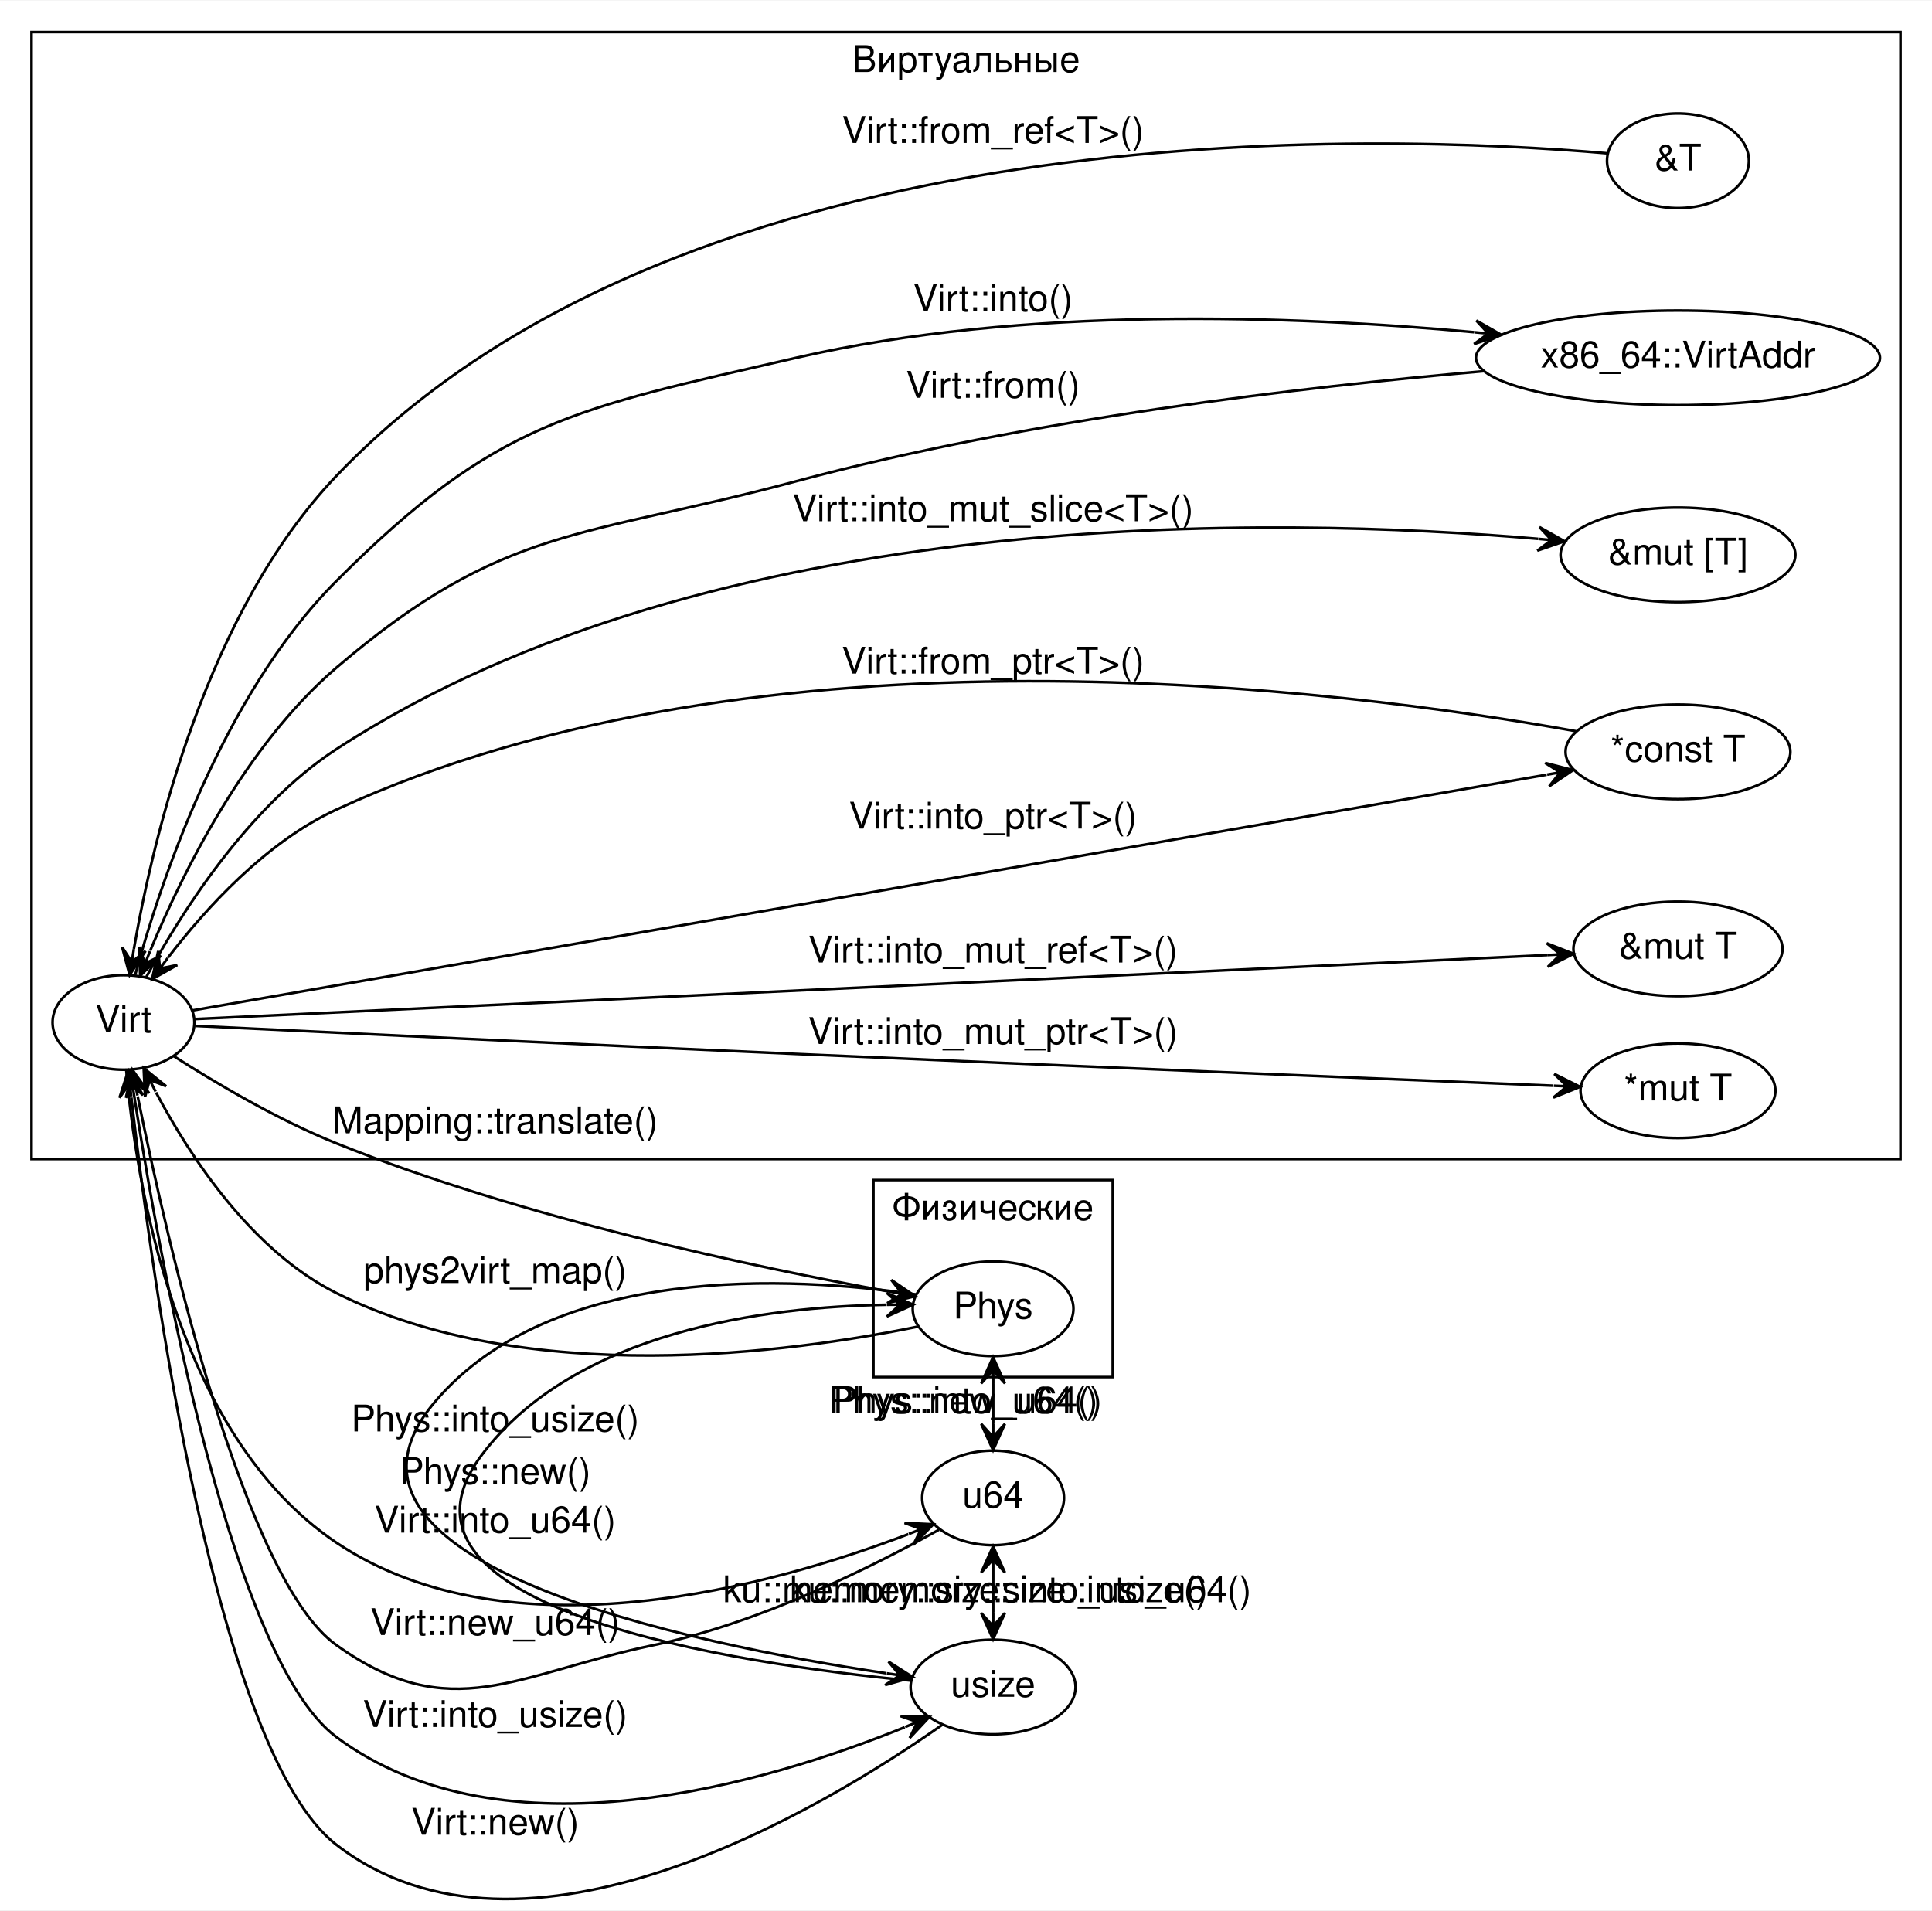
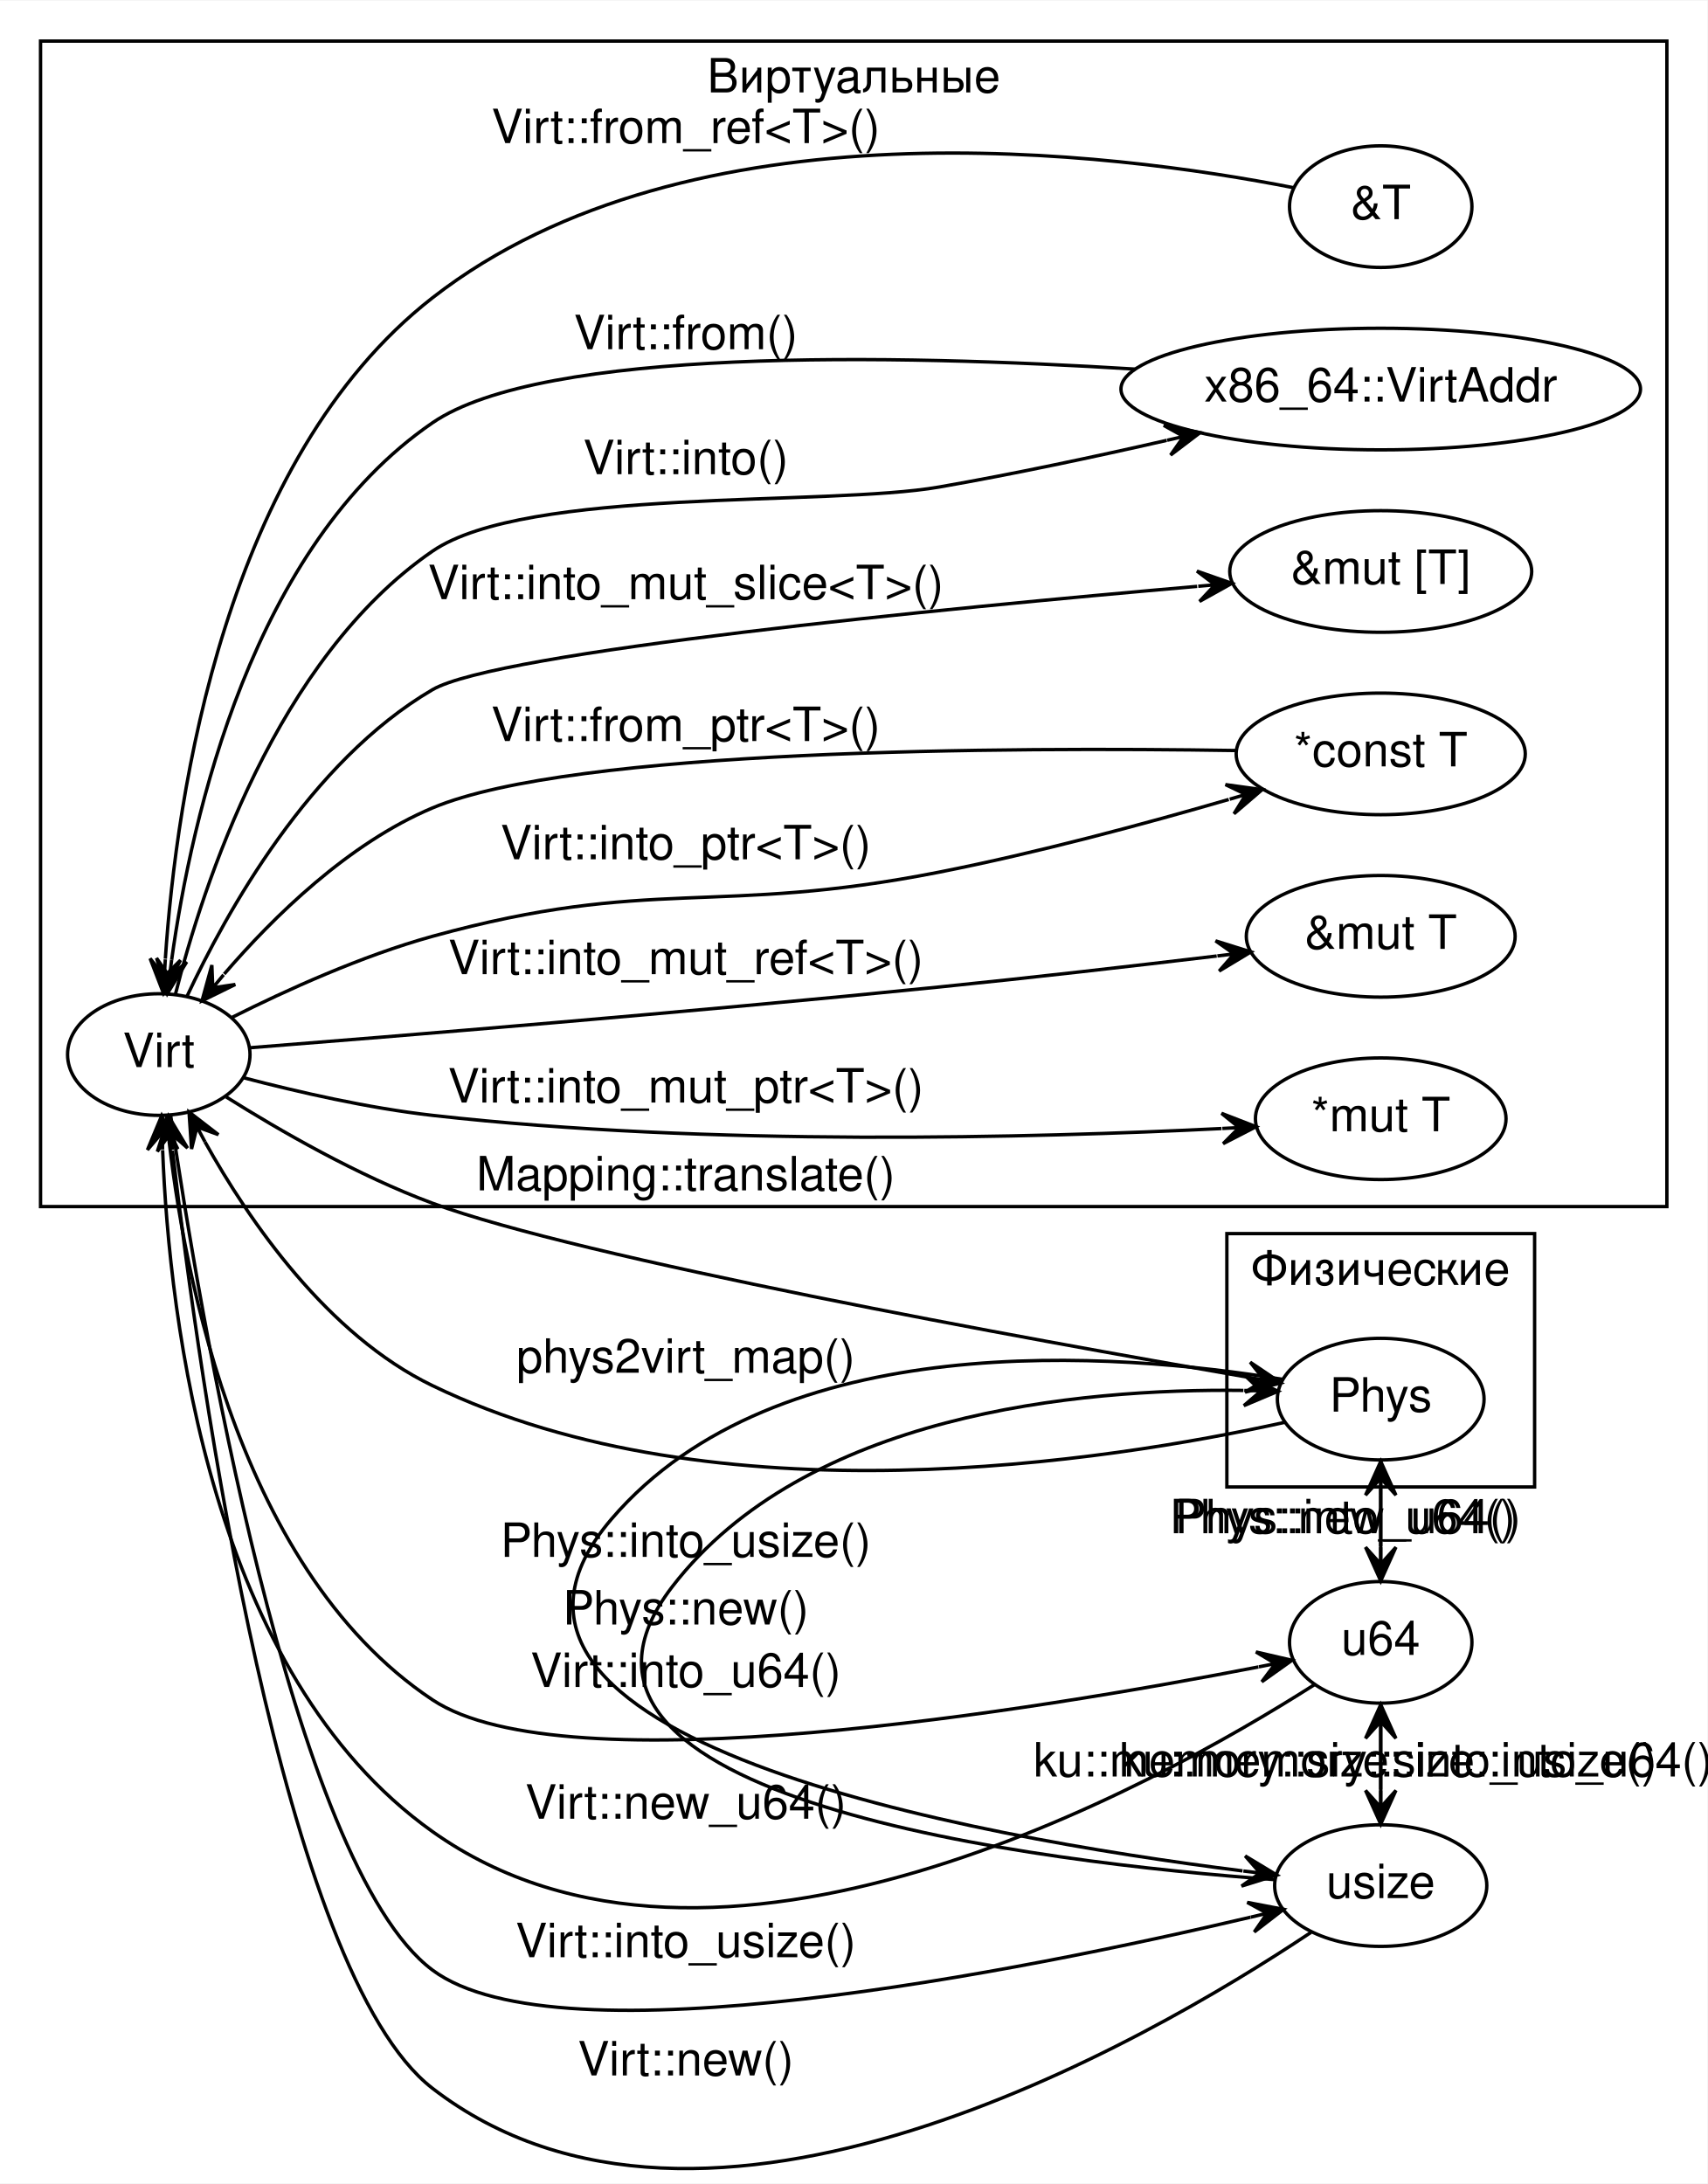
- <svg xmlns="http://www.w3.org/2000/svg" width="735pt" height="727pt" viewBox="0.00 0.00 735.39 726.98">
-   <g id="graph0" class="graph" transform="scale(1 1) rotate(0) translate(4 722.9777)">
-     <polygon fill="#ffffff" stroke="transparent" points="-4,4 -4,-722.978 731.386,-722.978 731.386,4 -4,4" />
+ <svg xmlns="http://www.w3.org/2000/svg" width="505pt" height="646pt" viewBox="0.00 0.00 505.39 646.17">
+   <g id="graph0" class="graph" transform="scale(1 1) rotate(0) translate(4 642.17)">
+     <polygon fill="white" stroke="transparent" points="-4,4 -4,-642.17 501.39,-642.17 501.39,4 -4,4" />
    <g id="clust1" class="cluster">
-       <polygon fill="none" stroke="#000000" points="8,-281.978 8,-710.978 719.386,-710.978 719.386,-281.978 8,-281.978" />
-       <text text-anchor="middle" x="363.693" y="-695.778" font-family="Helvetica,Arial,sans-serif" font-size="14.00" fill="#000000">Виртуальные</text>
+       <polygon fill="none" stroke="black" points="8,-285.17 8,-630.17 489.39,-630.17 489.39,-285.17 8,-285.17" />
+       <text text-anchor="middle" x="248.69" y="-614.97" font-family="Helvetica,Arial,sans-serif" font-size="14.00">Виртуальные</text>
    </g>
    <g id="clust3" class="cluster">
-       <polygon fill="none" stroke="#000000" points="328.453,-198.978 328.453,-273.978 419.547,-273.978 419.547,-198.978 328.453,-198.978" />
-       <text text-anchor="middle" x="374" y="-258.778" font-family="Helvetica,Arial,sans-serif" font-size="14.00" fill="#000000">Физические</text>
+       <polygon fill="none" stroke="black" points="359.15,-202.17 359.15,-277.17 450.24,-277.17 450.24,-202.17 359.15,-202.17" />
+       <text text-anchor="middle" x="404.69" y="-261.97" font-family="Helvetica,Arial,sans-serif" font-size="14.00">Физические</text>
    </g>
    <g id="node1" class="node">
-       <ellipse fill="none" stroke="#000000" cx="43" cy="-333.978" rx="27" ry="18" />
-       <text text-anchor="middle" x="43" y="-330.278" font-family="Helvetica,Arial,sans-serif" font-size="14.00" fill="#000000">Virt</text>
+       <ellipse fill="none" stroke="black" cx="43" cy="-330.17" rx="27" ry="18" />
+       <text text-anchor="middle" x="43" y="-326.47" font-family="Helvetica,Arial,sans-serif" font-size="14.00">Virt</text>
    </g>
    <g id="node2" class="node">
-       <ellipse fill="none" stroke="#000000" cx="634.693" cy="-436.978" rx="42.793" ry="18" />
-       <text text-anchor="middle" x="634.693" y="-433.278" font-family="Helvetica,Arial,sans-serif" font-size="14.00" fill="#000000">*const T</text>
+       <ellipse fill="none" stroke="black" cx="404.69" cy="-419.17" rx="42.79" ry="18" />
+       <text text-anchor="middle" x="404.69" y="-415.47" font-family="Helvetica,Arial,sans-serif" font-size="14.00">*const T</text>
    </g>
    <g id="edge4" class="edge">
-       <path fill="none" stroke="#000000" d="M69.188,-338.536C160.245,-354.387 464.066,-407.275 584.702,-428.275" />
-       <polygon fill="#000000" stroke="#000000" points="594.773,-430.029 584.149,-432.747 589.847,-429.171 584.921,-428.313 584.921,-428.313 584.921,-428.313 589.847,-429.171 585.693,-423.88 594.773,-430.029 594.773,-430.029" />
-       <text text-anchor="middle" x="374" y="-407.778" font-family="Helvetica,Arial,sans-serif" font-size="14.00" fill="#000000">Virt::into_ptr&lt;T&gt;()</text>
+       <path fill="none" stroke="black" d="M64.79,-341.23C80.59,-349.16 103.1,-359.4 124,-365.17 188.78,-383.04 208.07,-371.16 274,-384.17 302.86,-389.86 334.76,-398.44 359.7,-405.68" />
+       <polygon fill="black" stroke="black" points="369.59,-408.58 358.73,-410.08 364.79,-407.17 360,-405.76 360,-405.76 360,-405.76 364.79,-407.17 361.26,-401.45 369.59,-408.58 369.59,-408.58" />
+       <text text-anchor="middle" x="199" y="-387.97" font-family="Helvetica,Arial,sans-serif" font-size="14.00">Virt::into_ptr&lt;T&gt;()</text>
    </g>
    <g id="node3" class="node">
-       <ellipse fill="none" stroke="#000000" cx="634.693" cy="-307.978" rx="37.093" ry="18" />
-       <text text-anchor="middle" x="634.693" y="-304.278" font-family="Helvetica,Arial,sans-serif" font-size="14.00" fill="#000000">*mut T</text>
+       <ellipse fill="none" stroke="black" cx="404.69" cy="-311.17" rx="37.09" ry="18" />
+       <text text-anchor="middle" x="404.69" y="-307.47" font-family="Helvetica,Arial,sans-serif" font-size="14.00">*mut T</text>
    </g>
    <g id="edge5" class="edge">
-       <path fill="none" stroke="#000000" d="M70.277,-332.653C117.069,-330.39 215.657,-325.669 299,-321.978 401.673,-317.43 522.03,-312.511 587.094,-309.885" />
-       <polygon fill="#000000" stroke="#000000" points="597.434,-309.469 587.623,-314.368 592.438,-309.67 587.442,-309.872 587.442,-309.872 587.442,-309.872 592.438,-309.67 587.261,-305.375 597.434,-309.469 597.434,-309.469" />
-       <text text-anchor="middle" x="374" y="-325.778" font-family="Helvetica,Arial,sans-serif" font-size="14.00" fill="#000000">Virt::into_mut_ptr&lt;T&gt;()</text>
+       <path fill="none" stroke="black" d="M68.27,-323.26C84.01,-319.14 105.04,-314.31 124,-312.17 205.82,-302.93 301.96,-305.49 357.56,-308.27" />
+       <polygon fill="black" stroke="black" points="367.79,-308.81 357.56,-312.78 362.79,-308.55 357.8,-308.29 357.8,-308.29 357.8,-308.29 362.79,-308.55 358.04,-303.79 367.79,-308.81 367.79,-308.81" />
+       <text text-anchor="middle" x="199" y="-315.97" font-family="Helvetica,Arial,sans-serif" font-size="14.00">Virt::into_mut_ptr&lt;T&gt;()</text>
    </g>
    <g id="node5" class="node">
-       <ellipse fill="none" stroke="#000000" cx="634.693" cy="-361.978" rx="39.794" ry="18" />
-       <text text-anchor="middle" x="634.693" y="-358.278" font-family="Helvetica,Arial,sans-serif" font-size="14.00" fill="#000000">&amp;mut T</text>
+       <ellipse fill="none" stroke="black" cx="404.69" cy="-365.17" rx="39.79" ry="18" />
+       <text text-anchor="middle" x="404.69" y="-361.47" font-family="Helvetica,Arial,sans-serif" font-size="14.00">&amp;mut T</text>
    </g>
    <g id="edge6" class="edge">
-       <path fill="none" stroke="#000000" d="M69.961,-335.253C162.006,-339.609 464.755,-353.936 584.91,-359.622" />
-       <polygon fill="#000000" stroke="#000000" points="594.941,-360.096 584.739,-364.119 589.947,-359.86 584.952,-359.624 584.952,-359.624 584.952,-359.624 589.947,-359.86 585.165,-355.129 594.941,-360.096 594.941,-360.096" />
-       <text text-anchor="middle" x="374" y="-356.778" font-family="Helvetica,Arial,sans-serif" font-size="14.00" fill="#000000">Virt::into_mut_ref&lt;T&gt;()</text>
+       <path fill="none" stroke="black" d="M69.89,-332.18C112.49,-335.54 200.03,-342.67 274,-350.17 301.23,-352.92 331.63,-356.42 356.14,-359.34" />
+       <polygon fill="black" stroke="black" points="366.27,-360.55 355.8,-363.83 361.3,-359.96 356.34,-359.36 356.34,-359.36 356.34,-359.36 361.3,-359.96 356.87,-354.89 366.27,-360.55 366.27,-360.55" />
+       <text text-anchor="middle" x="199" y="-353.97" font-family="Helvetica,Arial,sans-serif" font-size="14.00">Virt::into_mut_ref&lt;T&gt;()</text>
    </g>
    <g id="node6" class="node">
-       <ellipse fill="none" stroke="#000000" cx="634.693" cy="-511.978" rx="44.693" ry="18" />
-       <text text-anchor="middle" x="634.693" y="-508.278" font-family="Helvetica,Arial,sans-serif" font-size="14.00" fill="#000000">&amp;mut [T]</text>
+       <ellipse fill="none" stroke="black" cx="404.69" cy="-473.17" rx="44.69" ry="18" />
+       <text text-anchor="middle" x="404.69" y="-469.47" font-family="Helvetica,Arial,sans-serif" font-size="14.00">&amp;mut [T]</text>
    </g>
    <g id="edge7" class="edge">
-       <path fill="none" stroke="#000000" d="M51.685,-351.257C64.335,-374.608 90.066,-415.856 124,-437.978 267.881,-531.773 482.674,-526.586 581.476,-518.066" />
-       <polygon fill="#000000" stroke="#000000" points="591.521,-517.153 581.97,-522.54 586.542,-517.606 581.562,-518.058 581.562,-518.058 581.562,-518.058 586.542,-517.606 581.155,-513.577 591.521,-517.153 591.521,-517.153" />
-       <text text-anchor="middle" x="374" y="-524.778" font-family="Helvetica,Arial,sans-serif" font-size="14.00" fill="#000000">Virt::into_mut_slice&lt;T&gt;()</text>
+       <path fill="none" stroke="black" d="M51.38,-347.47C62.92,-372.19 87.74,-416.97 124,-438.17 143.09,-449.32 274.65,-462.17 350.35,-468.76" />
+       <polygon fill="black" stroke="black" points="360.64,-469.65 350.29,-473.28 355.66,-469.22 350.68,-468.79 350.68,-468.79 350.68,-468.79 355.66,-469.22 351.06,-464.31 360.64,-469.65 360.64,-469.65" />
+       <text text-anchor="middle" x="199" y="-464.97" font-family="Helvetica,Arial,sans-serif" font-size="14.00">Virt::into_mut_slice&lt;T&gt;()</text>
    </g>
    <g id="node7" class="node">
-       <ellipse fill="none" stroke="#000000" cx="634.693" cy="-586.978" rx="76.887" ry="18" />
-       <text text-anchor="middle" x="634.693" y="-583.278" font-family="Helvetica,Arial,sans-serif" font-size="14.00" fill="#000000">x86_64::VirtAddr</text>
+       <ellipse fill="none" stroke="black" cx="404.69" cy="-527.17" rx="76.89" ry="18" />
+       <text text-anchor="middle" x="404.69" y="-523.47" font-family="Helvetica,Arial,sans-serif" font-size="14.00">x86_64::VirtAddr</text>
    </g>
    <g id="edge8" class="edge">
-       <path fill="none" stroke="#000000" d="M47.426,-351.973C56.489,-385.466 80.103,-457.954 124,-501.978 185.053,-563.207 214.733,-567.596 299,-586.978 385.708,-606.921 488.381,-603.079 557.142,-596.727" />
-       <polygon fill="#000000" stroke="#000000" points="567.457,-595.731 557.936,-601.171 562.48,-596.212 557.503,-596.692 557.503,-596.692 557.503,-596.692 562.48,-596.212 557.071,-592.213 567.457,-595.731 567.457,-595.731" />
-       <text text-anchor="middle" x="374" y="-604.778" font-family="Helvetica,Arial,sans-serif" font-size="14.00" fill="#000000">Virt::into()</text>
+       <path fill="none" stroke="black" d="M47.91,-347.96C56,-380.1 77.78,-447.41 124,-479.17 151.69,-498.19 240.9,-492.38 274,-498.17 296.07,-502.02 320.06,-507.13 341.34,-511.98" />
+       <polygon fill="black" stroke="black" points="351.23,-514.26 340.47,-516.4 346.36,-513.13 341.48,-512.01 341.48,-512.01 341.48,-512.01 346.36,-513.13 342.49,-507.63 351.23,-514.26 351.23,-514.26" />
+       <text text-anchor="middle" x="199" y="-501.97" font-family="Helvetica,Arial,sans-serif" font-size="14.00">Virt::into()</text>
    </g>
    <g id="node8" class="node">
-       <ellipse fill="none" stroke="#000000" cx="374" cy="-224.978" rx="30.595" ry="18" />
-       <text text-anchor="middle" x="374" y="-221.278" font-family="Helvetica,Arial,sans-serif" font-size="14.00" fill="#000000">Phys</text>
+       <ellipse fill="none" stroke="black" cx="404.69" cy="-228.17" rx="30.59" ry="18" />
+       <text text-anchor="middle" x="404.69" y="-224.47" font-family="Helvetica,Arial,sans-serif" font-size="14.00">Phys</text>
    </g>
    <g id="edge19" class="edge">
-       <path fill="none" stroke="#000000" d="M62.225,-321.084C78.186,-310.874 101.788,-296.893 124,-287.978 195.55,-259.261 283.996,-240.667 334.209,-231.574" />
-       <polygon fill="#000000" stroke="#000000" points="344.324,-229.778 335.265,-235.957 339.401,-230.652 334.478,-231.526 334.478,-231.526 334.478,-231.526 339.401,-230.652 333.691,-227.095 344.324,-229.778 344.324,-229.778" />
-       <text text-anchor="middle" x="184.5" y="-291.778" font-family="Helvetica,Arial,sans-serif" font-size="14.00" fill="#000000">Mapping::translate()</text>
+       <path fill="none" stroke="black" d="M62.95,-317.62C78.69,-307.73 101.99,-294.29 124,-286.17 167.94,-269.95 299.31,-246.08 365.17,-234.69" />
+       <polygon fill="black" stroke="black" points="375.15,-232.97 366.06,-239.1 370.23,-233.82 365.3,-234.67 365.3,-234.67 365.3,-234.67 370.23,-233.82 364.54,-230.23 375.15,-232.97 375.15,-232.97" />
+       <text text-anchor="middle" x="199" y="-289.97" font-family="Helvetica,Arial,sans-serif" font-size="14.00">Mapping::translate()</text>
    </g>
    <g id="node9" class="node">
-       <ellipse fill="none" stroke="#000000" cx="374" cy="-80.978" rx="31.396" ry="18" />
-       <text text-anchor="middle" x="374" y="-77.278" font-family="Helvetica,Arial,sans-serif" font-size="14.00" fill="#000000">usize</text>
+       <ellipse fill="none" stroke="black" cx="404.69" cy="-84.17" rx="31.4" ry="18" />
+       <text text-anchor="middle" x="404.69" y="-80.47" font-family="Helvetica,Arial,sans-serif" font-size="14.00">usize</text>
    </g>
    <g id="edge13" class="edge">
-       <path fill="none" stroke="#000000" d="M45.586,-315.796C53.926,-260.028 82.031,-93.27 124,-61.978 187.927,-14.313 288.382,-44.596 340.351,-65.676" />
-       <polygon fill="#000000" stroke="#000000" points="349.772,-69.613 338.81,-69.909 345.159,-67.685 340.545,-65.757 340.545,-65.757 340.545,-65.757 345.159,-67.685 342.281,-61.605 349.772,-69.613 349.772,-69.613" />
-       <text text-anchor="middle" x="184.5" y="-65.778" font-family="Helvetica,Arial,sans-serif" font-size="14.00" fill="#000000">Virt::into_usize()</text>
+       <path fill="none" stroke="black" d="M46.53,-312.05C54.69,-256.5 82.25,-90.37 124,-59.17 161.33,-31.27 298.9,-58.98 366.16,-74.81" />
+       <polygon fill="black" stroke="black" points="375.94,-77.14 365.17,-79.2 371.08,-75.98 366.22,-74.82 366.22,-74.82 366.22,-74.82 371.08,-75.98 367.26,-70.44 375.94,-77.14 375.94,-77.14" />
+       <text text-anchor="middle" x="199" y="-62.97" font-family="Helvetica,Arial,sans-serif" font-size="14.00">Virt::into_usize()</text>
    </g>
    <g id="node10" class="node">
-       <ellipse fill="none" stroke="#000000" cx="374" cy="-152.978" rx="27" ry="18" />
-       <text text-anchor="middle" x="374" y="-149.278" font-family="Helvetica,Arial,sans-serif" font-size="14.00" fill="#000000">u64</text>
+       <ellipse fill="none" stroke="black" cx="404.69" cy="-156.17" rx="27" ry="18" />
+       <text text-anchor="middle" x="404.69" y="-152.47" font-family="Helvetica,Arial,sans-serif" font-size="14.00">u64</text>
    </g>
    <g id="edge14" class="edge">
-       <path fill="none" stroke="#000000" d="M44.053,-315.947C47.507,-275.429 62.175,-177.484 124,-135.978 190.537,-91.308 290.771,-119.731 341.75,-139.181" />
-       <polygon fill="#000000" stroke="#000000" points="351.265,-142.928 340.311,-143.451 346.612,-141.096 341.96,-139.264 341.96,-139.264 341.96,-139.264 346.612,-141.096 343.608,-135.077 351.265,-142.928 351.265,-142.928" />
-       <text text-anchor="middle" x="184.5" y="-139.778" font-family="Helvetica,Arial,sans-serif" font-size="14.00" fill="#000000">Virt::into_u64()</text>
+       <path fill="none" stroke="black" d="M45.24,-312.17C49.06,-272.7 64.29,-178.9 124,-139.17 163.12,-113.14 302.45,-136.07 368.49,-148.89" />
+       <polygon fill="black" stroke="black" points="378.43,-150.86 367.75,-153.33 373.52,-149.89 368.62,-148.92 368.62,-148.92 368.62,-148.92 373.52,-149.89 369.49,-144.5 378.43,-150.86 378.43,-150.86" />
+       <text text-anchor="middle" x="199" y="-142.97" font-family="Helvetica,Arial,sans-serif" font-size="14.00">Virt::into_u64()</text>
    </g>
    <g id="edge1" class="edge">
-       <path fill="none" stroke="#000000" d="M595.869,-444.842C507.305,-460.817 285.54,-489.575 124,-414.978 97.383,-402.686 74.56,-377.69 59.988,-358.697" />
-       <polygon fill="#000000" stroke="#000000" points="53.89,-350.461 63.457,-355.82 56.865,-354.479 59.841,-358.498 59.841,-358.498 59.841,-358.498 56.865,-354.479 56.224,-361.175 53.89,-350.461 53.89,-350.461" />
-       <text text-anchor="middle" x="374" y="-466.778" font-family="Helvetica,Arial,sans-serif" font-size="14.00" fill="#000000">Virt::from_ptr&lt;T&gt;()</text>
+       <path fill="none" stroke="black" d="M361.74,-420.17C294.45,-421.21 165.69,-420.71 124,-403.17 99.13,-392.7 77,-371.02 62.36,-354" />
+       <polygon fill="black" stroke="black" points="55.79,-346.08 65.64,-350.91 58.98,-349.93 62.18,-353.78 62.18,-353.78 62.18,-353.78 58.98,-349.93 58.71,-356.65 55.79,-346.08 55.79,-346.08" />
+       <text text-anchor="middle" x="199" y="-422.97" font-family="Helvetica,Arial,sans-serif" font-size="14.00">Virt::from_ptr&lt;T&gt;()</text>
    </g>
    <g id="node4" class="node">
-       <ellipse fill="none" stroke="#000000" cx="634.693" cy="-661.978" rx="27" ry="18" />
-       <text text-anchor="middle" x="634.693" y="-658.278" font-family="Helvetica,Arial,sans-serif" font-size="14.00" fill="#000000">&amp;T</text>
+       <ellipse fill="none" stroke="black" cx="404.69" cy="-581.17" rx="27" ry="18" />
+       <text text-anchor="middle" x="404.69" y="-577.47" font-family="Helvetica,Arial,sans-serif" font-size="14.00">&amp;T</text>
    </g>
    <g id="edge2" class="edge">
-       <path fill="none" stroke="#000000" d="M607.936,-664.817C523.127,-672.2 258.005,-682.564 124,-541.978 74.845,-490.408 54.517,-405.638 46.962,-361.947" />
-       <polygon fill="#000000" stroke="#000000" points="45.345,-352.019 51.394,-361.165 46.149,-356.954 46.953,-361.889 46.953,-361.889 46.953,-361.889 46.149,-356.954 42.511,-362.612 45.345,-352.019 45.345,-352.019" />
-       <text text-anchor="middle" x="374" y="-668.778" font-family="Helvetica,Arial,sans-serif" font-size="14.00" fill="#000000">Virt::from_ref&lt;T&gt;()</text>
+       <path fill="none" stroke="black" d="M378.86,-586.78C325.84,-597.22 200.19,-613.54 124,-554.17 62.53,-506.26 48.21,-407.25 44.94,-358.52" />
+       <polygon fill="black" stroke="black" points="44.36,-348.37 49.42,-358.1 44.65,-353.36 44.93,-358.35 44.93,-358.35 44.93,-358.35 44.65,-353.36 40.43,-358.61 44.36,-348.37 44.36,-348.37" />
+       <text text-anchor="middle" x="199" y="-599.97" font-family="Helvetica,Arial,sans-serif" font-size="14.00">Virt::from_ref&lt;T&gt;()</text>
    </g>
    <g id="edge3" class="edge">
-       <path fill="none" stroke="#000000" d="M560.968,-581.904C492.25,-575.947 387.38,-563.703 299,-539.978 217.935,-518.216 187.768,-523.556 124,-468.978 89.486,-439.437 65.644,-391.348 53.166,-361.248" />
-       <polygon fill="#000000" stroke="#000000" points="49.371,-351.783 57.269,-359.39 51.231,-356.424 53.092,-361.065 53.092,-361.065 53.092,-361.065 51.231,-356.424 48.916,-362.739 49.371,-351.783 49.371,-351.783" />
-       <text text-anchor="middle" x="374" y="-571.778" font-family="Helvetica,Arial,sans-serif" font-size="14.00" fill="#000000">Virt::from()</text>
+       <path fill="none" stroke="black" d="M332.05,-533.07C260.48,-537.51 156.56,-539.5 124,-517.17 70.71,-480.62 52.73,-400.77 46.81,-358.2" />
+       <polygon fill="black" stroke="black" points="45.55,-348.23 51.26,-357.59 46.17,-353.19 46.8,-358.15 46.8,-358.15 46.8,-358.15 46.17,-353.19 42.34,-358.72 45.55,-348.23 45.55,-348.23" />
+       <text text-anchor="middle" x="199" y="-538.97" font-family="Helvetica,Arial,sans-serif" font-size="14.00">Virt::from()</text>
    </g>
    <g id="edge20" class="edge">
-       <path fill="none" stroke="#000000" d="M345.515,-218.208C297.064,-208.255 196.79,-194.533 124,-230.978 91.855,-247.072 68.531,-282.543 55.387,-307.337" />
-       <polygon fill="#000000" stroke="#000000" points="50.693,-316.576 51.211,-305.623 52.958,-312.118 55.222,-307.661 55.222,-307.661 55.222,-307.661 52.958,-312.118 59.234,-309.699 50.693,-316.576 50.693,-316.576" />
-       <text text-anchor="middle" x="184.5" y="-234.778" font-family="Helvetica,Arial,sans-serif" font-size="14.00" fill="#000000">phys2virt_map()</text>
+       <path fill="none" stroke="black" d="M376.14,-221.27C323.9,-209.72 208.17,-191.48 124,-232.17 92.93,-247.19 69.86,-280.69 56.67,-304.33" />
+       <polygon fill="black" stroke="black" points="51.95,-313.16 52.7,-302.22 54.31,-308.75 56.67,-304.34 56.67,-304.34 56.67,-304.34 54.31,-308.75 60.64,-306.46 51.95,-313.16 51.95,-313.16" />
+       <text text-anchor="middle" x="199" y="-235.97" font-family="Helvetica,Arial,sans-serif" font-size="14.00">phys2virt_map()</text>
    </g>
    <g id="edge17" class="edge">
-       <path fill="none" stroke="#000000" d="M344.73,-230.431C297.771,-237.281 206.338,-242.427 161.5,-189.478 109.6,-128.189 258.197,-97.501 333.368,-86.217" />
-       <polygon fill="#000000" stroke="#000000" points="343.459,-84.752 334.209,-90.642 338.511,-85.47 333.563,-86.189 333.563,-86.189 333.563,-86.189 338.511,-85.47 332.917,-81.735 343.459,-84.752 343.459,-84.752" />
-       <text text-anchor="middle" x="184.5" y="-178.278" font-family="Helvetica,Arial,sans-serif" font-size="14.00" fill="#000000">Phys::into_usize()</text>
+       <path fill="none" stroke="black" d="M375.78,-234.01C326.32,-242.12 226.05,-249.95 177,-192.67 121.2,-127.49 284.23,-98.52 363.78,-88.52" />
+       <polygon fill="black" stroke="black" points="373.96,-87.28 364.57,-92.95 369,-87.88 364.03,-88.49 364.03,-88.49 364.03,-88.49 369,-87.88 363.49,-84.02 373.96,-87.28 373.96,-87.28" />
+       <text text-anchor="middle" x="199" y="-181.47" font-family="Helvetica,Arial,sans-serif" font-size="14.00">Phys::into_usize()</text>
    </g>
    <g id="edge18" class="edge">
-       <path fill="none" stroke="#000000" d="M374,-206.564C374,-198.918 374,-189.869 374,-181.405" />
-       <polygon fill="#000000" stroke="#000000" points="374,-171.146 378.5,-181.146 374,-176.146 374,-181.146 374,-181.146 374,-181.146 374,-176.146 369.5,-181.146 374,-171.146 374,-171.146" />
-       <text text-anchor="middle" x="363.5" y="-185.278" font-family="Helvetica,Arial,sans-serif" font-size="14.00" fill="#000000">Phys::into_u64()</text>
+       <path fill="none" stroke="black" d="M404.69,-209.75C404.69,-202.11 404.69,-193.06 404.69,-184.59" />
+       <polygon fill="black" stroke="black" points="404.69,-174.34 409.19,-184.34 404.69,-179.34 404.69,-184.34 404.69,-184.34 404.69,-184.34 404.69,-179.34 400.19,-184.34 404.69,-174.34 404.69,-174.34" />
+       <text text-anchor="middle" x="394.19" y="-188.47" font-family="Helvetica,Arial,sans-serif" font-size="14.00">Phys::into_u64()</text>
    </g>
    <g id="edge11" class="edge">
-       <path fill="none" stroke="#000000" d="M354.839,-66.727C309.733,-35.05 195.296,34.216 124,-20.978 78.604,-56.121 54.039,-234.946 45.999,-305.397" />
-       <polygon fill="#000000" stroke="#000000" points="44.849,-315.735 41.482,-305.299 45.402,-310.765 45.954,-305.796 45.954,-305.796 45.954,-305.796 45.402,-310.765 50.427,-306.293 44.849,-315.735 44.849,-315.735" />
-       <text text-anchor="middle" x="184.5" y="-24.778" font-family="Helvetica,Arial,sans-serif" font-size="14.00" fill="#000000">Virt::new()</text>
+       <path fill="none" stroke="black" d="M384.05,-70.32C334.82,-37.48 204.38,37.9 124,-24.17 79.65,-58.41 55.17,-232.53 47.06,-301.74" />
+       <polygon fill="black" stroke="black" points="45.9,-311.91 42.57,-301.46 46.47,-306.94 47.04,-301.97 47.04,-301.97 47.04,-301.97 46.47,-306.94 51.51,-302.49 45.9,-311.91 45.9,-311.91" />
+       <text text-anchor="middle" x="199" y="-27.97" font-family="Helvetica,Arial,sans-serif" font-size="14.00">Virt::new()</text>
    </g>
    <g id="edge15" class="edge">
-       <path fill="none" stroke="#000000" d="M342.753,-83.421C277.227,-89.757 135.032,-110.546 179.5,-169.478 215.017,-216.547 287.624,-225.746 333.383,-226.505" />
-       <polygon fill="#000000" stroke="#000000" points="343.557,-226.542 333.541,-231.005 338.557,-226.524 333.557,-226.505 333.557,-226.505 333.557,-226.505 338.557,-226.524 333.574,-222.005 343.557,-226.542 343.557,-226.542" />
-       <text text-anchor="middle" x="184.5" y="-158.278" font-family="Helvetica,Arial,sans-serif" font-size="14.00" fill="#000000">Phys::new()</text>
+       <path fill="none" stroke="black" d="M373.62,-85.91C304.23,-90.97 146.43,-109.57 195,-172.67 234.38,-223.82 315.04,-231.35 364.05,-230.75" />
+       <polygon fill="black" stroke="black" points="374.29,-230.5 364.41,-235.24 369.29,-230.62 364.3,-230.74 364.3,-230.74 364.3,-230.74 369.29,-230.62 364.18,-226.24 374.29,-230.5 374.29,-230.5" />
+       <text text-anchor="middle" x="199" y="-161.47" font-family="Helvetica,Arial,sans-serif" font-size="14.00">Phys::new()</text>
    </g>
    <g id="edge9" class="edge">
-       <path fill="none" stroke="#000000" d="M374,-99.146C374,-106.847 374,-116.003 374,-124.561" />
-       <polygon fill="#000000" stroke="#000000" points="374,-134.564 369.5,-124.564 374,-129.564 374,-124.564 374,-124.564 374,-124.564 374,-129.564 378.5,-124.564 374,-134.564 374,-134.564" />
-       <text text-anchor="middle" x="384.5" y="-113.278" font-family="Helvetica,Arial,sans-serif" font-size="14.00" fill="#000000">ku::memory::size::into_u64()</text>
+       <path fill="none" stroke="black" d="M404.69,-102.34C404.69,-110.04 404.69,-119.19 404.69,-127.75" />
+       <polygon fill="black" stroke="black" points="404.69,-137.75 400.19,-127.75 404.69,-132.75 404.69,-127.75 404.69,-127.75 404.69,-127.75 404.69,-132.75 409.19,-127.75 404.69,-137.75 404.69,-137.75" />
+       <text text-anchor="middle" x="415.19" y="-116.47" font-family="Helvetica,Arial,sans-serif" font-size="14.00">ku::memory::size::into_u64()</text>
    </g>
    <g id="edge12" class="edge">
-       <path fill="none" stroke="#000000" d="M353.428,-140.878C328.678,-127.086 285.399,-105.368 245,-96.978 192.346,-86.042 167.746,-65.699 124,-96.978 89.192,-121.866 60.029,-248.569 48.405,-305.824" />
-       <polygon fill="#000000" stroke="#000000" points="46.379,-315.982 43.922,-305.295 47.357,-311.079 48.335,-306.175 48.335,-306.175 48.335,-306.175 47.357,-311.079 52.748,-307.055 46.379,-315.982 46.379,-315.982" />
-       <text text-anchor="middle" x="184.5" y="-100.778" font-family="Helvetica,Arial,sans-serif" font-size="14.00" fill="#000000">Virt::new_u64()</text>
+       <path fill="none" stroke="black" d="M385.02,-143.61C336.95,-112.99 206.94,-41.2 124,-100.17 58.35,-146.84 46.11,-251.43 44.14,-301.88" />
+       <polygon fill="black" stroke="black" points="43.86,-312.07 39.64,-301.95 43.99,-307.07 44.13,-302.07 44.13,-302.07 44.13,-302.07 43.99,-307.07 48.63,-302.2 43.86,-312.07 43.86,-312.07" />
+       <text text-anchor="middle" x="199" y="-103.97" font-family="Helvetica,Arial,sans-serif" font-size="14.00">Virt::new_u64()</text>
    </g>
    <g id="edge16" class="edge">
-       <path fill="none" stroke="#000000" d="M374,-171.146C374,-178.847 374,-188.003 374,-196.561" />
-       <polygon fill="#000000" stroke="#000000" points="374,-206.564 369.5,-196.564 374,-201.564 374,-196.564 374,-196.564 374,-196.564 374,-201.564 378.5,-196.564 374,-206.564 374,-206.564" />
-       <text text-anchor="middle" x="363.5" y="-185.278" font-family="Helvetica,Arial,sans-serif" font-size="14.00" fill="#000000">Phys::new_u64()</text>
+       <path fill="none" stroke="black" d="M404.69,-174.34C404.69,-182.04 404.69,-191.19 404.69,-199.75" />
+       <polygon fill="black" stroke="black" points="404.69,-209.75 400.19,-199.75 404.69,-204.75 404.69,-199.75 404.69,-199.75 404.69,-199.75 404.69,-204.75 409.19,-199.75 404.69,-209.75 404.69,-209.75" />
+       <text text-anchor="middle" x="394.19" y="-188.47" font-family="Helvetica,Arial,sans-serif" font-size="14.00">Phys::new_u64()</text>
    </g>
    <g id="edge10" class="edge">
-       <path fill="none" stroke="#000000" d="M374,-134.564C374,-126.918 374,-117.869 374,-109.405" />
-       <polygon fill="#000000" stroke="#000000" points="374,-99.146 378.5,-109.146 374,-104.146 374,-109.146 374,-109.146 374,-109.146 374,-104.146 369.5,-109.146 374,-99.146 374,-99.146" />
-       <text text-anchor="middle" x="363.5" y="-113.278" font-family="Helvetica,Arial,sans-serif" font-size="14.00" fill="#000000">ku::memory::size::into_usize()</text>
+       <path fill="none" stroke="black" d="M404.69,-137.75C404.69,-130.11 404.69,-121.06 404.69,-112.59" />
+       <polygon fill="black" stroke="black" points="404.69,-102.34 409.19,-112.34 404.69,-107.34 404.69,-112.34 404.69,-112.34 404.69,-112.34 404.69,-107.34 400.19,-112.34 404.69,-102.34 404.69,-102.34" />
+       <text text-anchor="middle" x="394.19" y="-116.47" font-family="Helvetica,Arial,sans-serif" font-size="14.00">ku::memory::size::into_usize()</text>
    </g>
  </g>
</svg>
